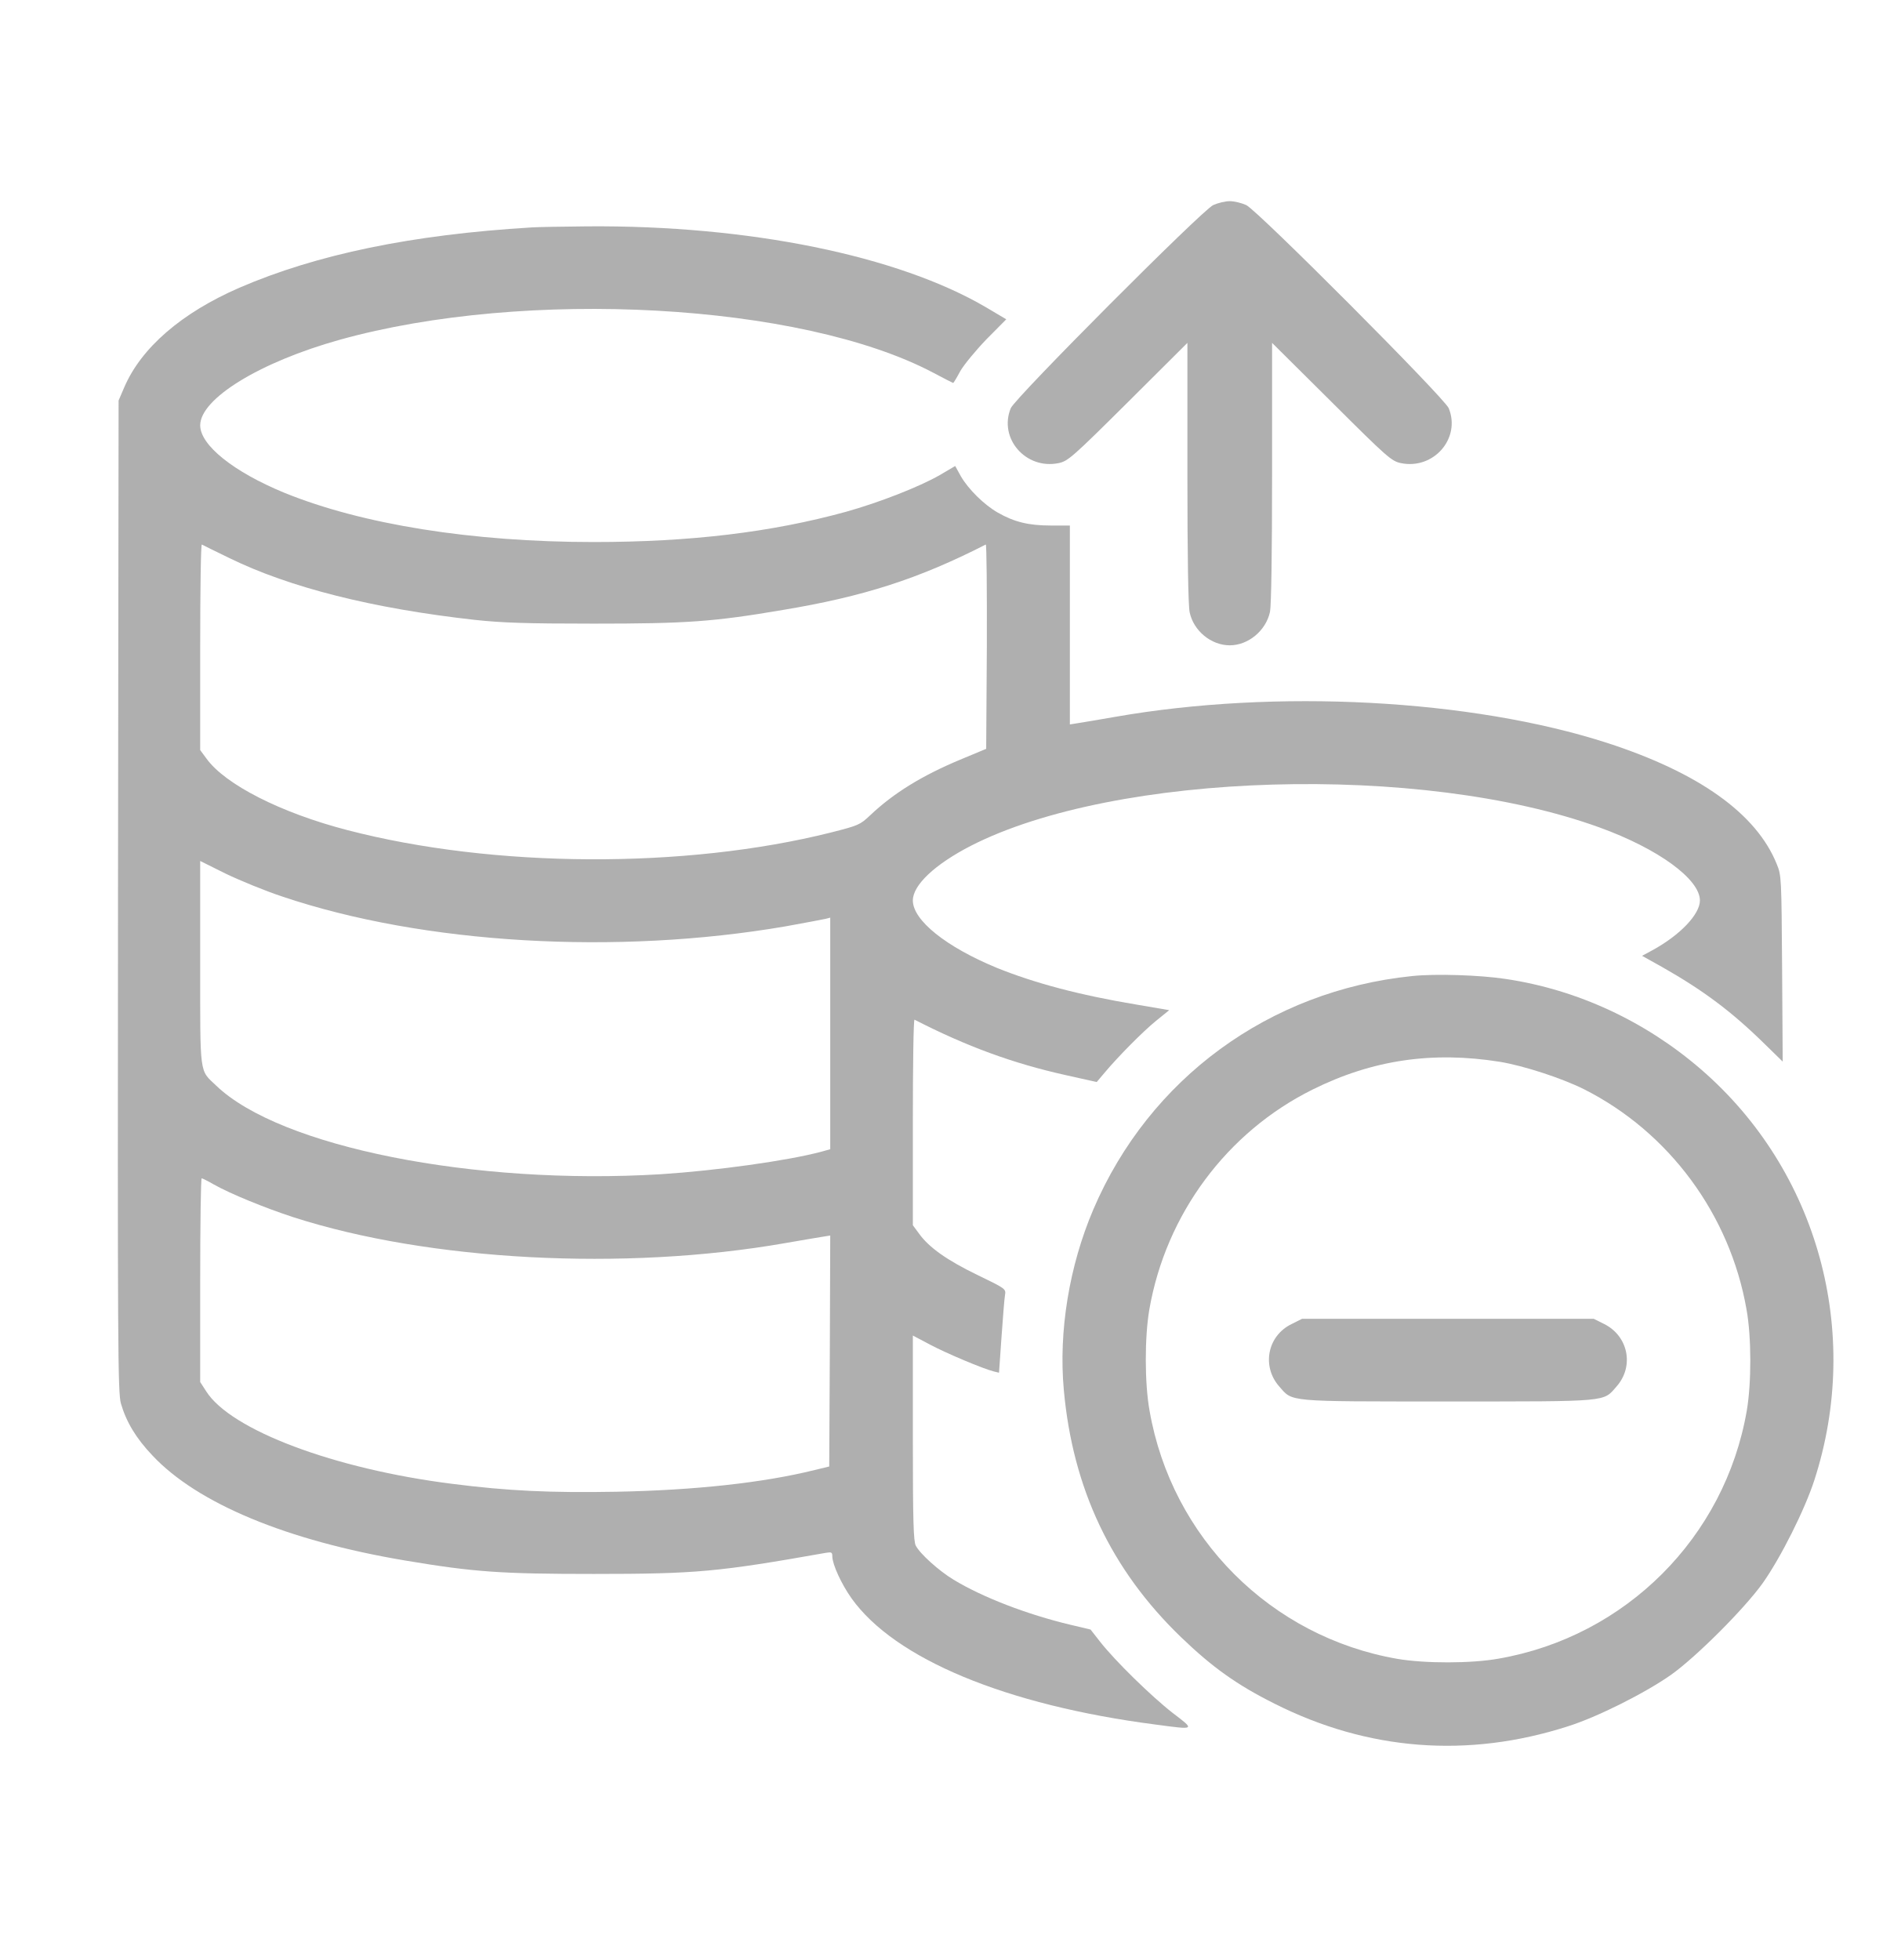
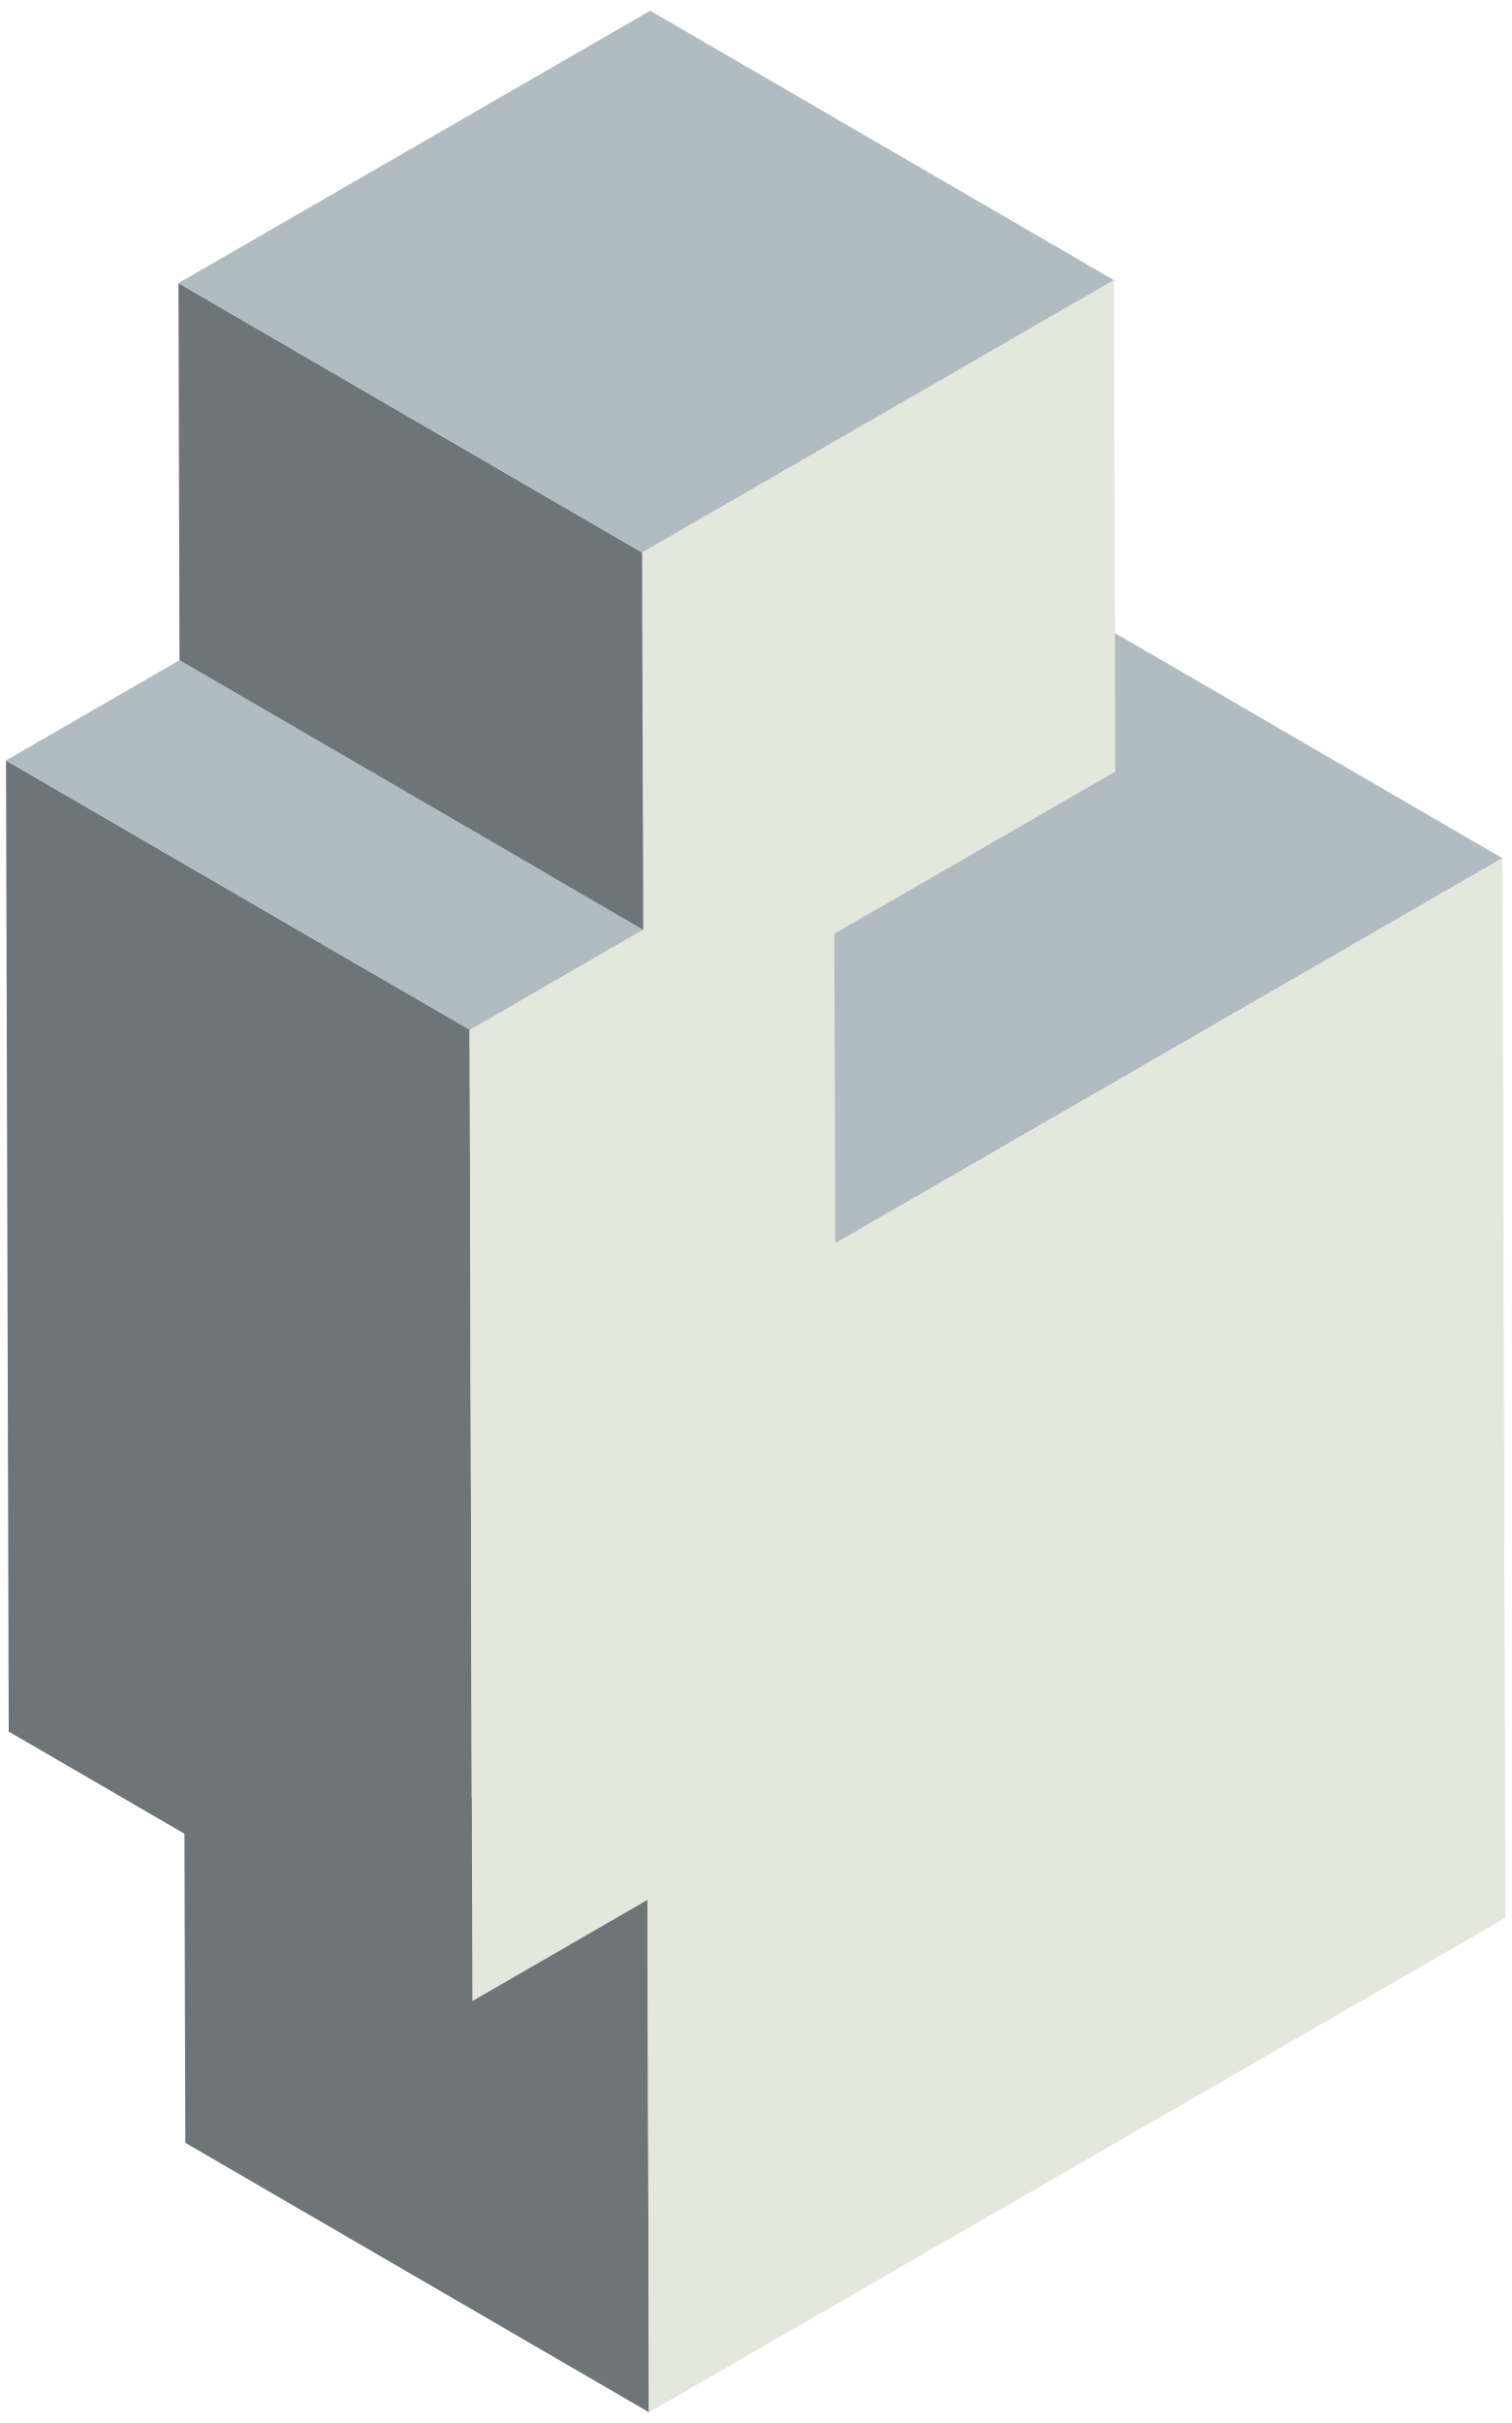
- <svg xmlns="http://www.w3.org/2000/svg" width="32" height="33" viewBox="0 0 32 33" fill="none">
-   <path d="M20.428 3.453C20.234 3.547 17.096 6.695 17.02 6.872C16.811 7.38 17.274 7.912 17.827 7.797C17.983 7.763 18.053 7.704 18.995 6.768L19.994 5.773V7.95C19.994 9.404 20.008 10.191 20.032 10.309C20.098 10.622 20.394 10.865 20.707 10.865C21.02 10.865 21.316 10.618 21.385 10.302C21.406 10.194 21.42 9.338 21.42 7.95V5.773L22.422 6.768C23.361 7.704 23.43 7.763 23.587 7.797C24.14 7.912 24.602 7.38 24.394 6.872C24.317 6.695 21.18 3.547 20.985 3.453C20.909 3.418 20.783 3.387 20.707 3.387C20.63 3.387 20.505 3.418 20.428 3.453Z" fill="#AFAFAF" />
-   <path d="M8.954 3.829C6.93 3.95 5.33 4.284 4.032 4.844C3.055 5.269 2.377 5.856 2.091 6.524L1.997 6.743L1.987 15.091C1.98 22.653 1.984 23.453 2.036 23.63C2.126 23.94 2.29 24.215 2.568 24.507C3.326 25.314 4.832 25.94 6.822 26.274C7.984 26.469 8.436 26.5 9.997 26.5C11.73 26.5 12.095 26.465 13.904 26.145C14.004 26.128 14.015 26.135 14.015 26.208C14.018 26.343 14.168 26.67 14.338 26.91C15.065 27.93 16.937 28.709 19.458 29.036C20.133 29.126 20.126 29.13 19.747 28.841C19.385 28.559 18.777 27.964 18.526 27.644L18.363 27.436L18.025 27.356C17.295 27.182 16.544 26.893 16.057 26.597C15.81 26.448 15.493 26.163 15.42 26.023C15.382 25.947 15.371 25.616 15.371 24.208V22.486L15.66 22.639C15.935 22.785 16.554 23.046 16.735 23.091L16.822 23.112L16.864 22.51C16.888 22.18 16.912 21.86 16.923 21.804C16.94 21.7 16.933 21.696 16.46 21.467C15.949 21.22 15.643 21.004 15.476 20.771L15.371 20.629V18.893C15.371 17.936 15.382 17.161 15.399 17.168C16.272 17.616 17.058 17.905 17.952 18.103L18.467 18.218L18.596 18.065C18.829 17.787 19.246 17.366 19.469 17.185L19.688 17.008L19.138 16.914C18.175 16.754 17.42 16.552 16.784 16.295C15.931 15.943 15.371 15.495 15.371 15.161C15.371 14.9 15.744 14.552 16.345 14.242C18.78 12.994 23.935 12.841 26.937 13.933C27.924 14.291 28.624 14.803 28.624 15.161C28.624 15.394 28.29 15.745 27.824 15.999L27.65 16.093L27.987 16.281C28.679 16.674 29.156 17.029 29.712 17.575L30.018 17.874L30.008 16.309C29.997 14.775 29.997 14.74 29.918 14.549C29.577 13.7 28.606 13.008 27.058 12.507C24.77 11.77 21.483 11.596 18.78 12.069C18.502 12.117 18.217 12.166 18.147 12.176L18.015 12.197V10.521V8.848H17.691C17.323 8.848 17.079 8.789 16.804 8.632C16.575 8.503 16.304 8.236 16.178 8.016L16.084 7.846L15.824 7.999C15.479 8.197 14.801 8.462 14.241 8.618C12.985 8.963 11.622 9.126 9.997 9.126C7.949 9.126 6.095 8.83 4.784 8.295C3.931 7.943 3.371 7.495 3.371 7.161C3.371 6.712 4.377 6.096 5.719 5.721C8.85 4.848 13.49 5.102 15.712 6.274C15.893 6.371 16.046 6.448 16.05 6.448C16.057 6.448 16.112 6.357 16.171 6.246C16.234 6.138 16.432 5.898 16.613 5.71L16.944 5.376L16.61 5.178C15.121 4.302 12.603 3.79 9.893 3.811C9.472 3.815 9.051 3.822 8.954 3.829ZM3.858 9.394C4.881 9.895 6.283 10.246 7.997 10.437C8.457 10.486 8.853 10.5 9.997 10.5C11.559 10.5 12.011 10.469 13.18 10.27C14.544 10.044 15.469 9.745 16.599 9.168C16.613 9.161 16.62 9.933 16.617 10.883L16.606 12.608L16.164 12.792C15.524 13.06 15.048 13.352 14.651 13.728C14.481 13.888 14.457 13.898 13.994 14.016C11.542 14.632 8.311 14.618 5.844 13.975C4.731 13.686 3.792 13.21 3.476 12.771L3.371 12.629V10.893C3.371 9.936 3.382 9.161 3.399 9.168C3.413 9.175 3.618 9.279 3.858 9.394ZM4.763 15.098C7.131 15.895 10.384 16.086 13.232 15.596C13.559 15.536 13.858 15.481 13.904 15.47L13.98 15.45V17.397V19.349L13.834 19.39C13.264 19.543 12.057 19.71 11.128 19.77C7.984 19.961 4.711 19.31 3.639 18.277C3.354 18.006 3.371 18.135 3.371 16.211V14.496L3.799 14.709C4.036 14.823 4.467 15.001 4.763 15.098ZM3.601 19.943C3.879 20.1 4.457 20.336 4.937 20.493C7.222 21.23 10.512 21.404 13.215 20.931C13.493 20.883 13.778 20.834 13.851 20.823L13.98 20.802L13.973 22.747L13.963 24.691L13.719 24.75C12.85 24.966 11.695 25.091 10.38 25.116C9.264 25.136 8.547 25.102 7.615 24.983C5.625 24.733 3.883 24.076 3.472 23.425L3.371 23.269V21.554C3.371 20.611 3.382 19.839 3.396 19.839C3.406 19.839 3.5 19.884 3.601 19.943Z" fill="#AFAFAF" />
-   <path d="M23.774 16.434C21.371 16.681 19.353 18.159 18.411 20.361C18.004 21.314 17.823 22.416 17.913 23.401C18.063 25.063 18.71 26.43 19.886 27.564C20.414 28.072 20.828 28.368 21.461 28.684C23.033 29.477 24.717 29.606 26.397 29.067C26.898 28.91 27.705 28.503 28.14 28.197C28.564 27.895 29.371 27.088 29.68 26.657C29.983 26.229 30.387 25.425 30.55 24.924C31.36 22.43 30.613 19.71 28.644 18.006C27.708 17.196 26.564 16.663 25.357 16.483C24.922 16.416 24.167 16.392 23.774 16.434ZM25.253 17.877C25.656 17.943 26.296 18.152 26.668 18.337C28.105 19.06 29.131 20.451 29.409 22.048C29.493 22.51 29.493 23.286 29.413 23.752C29.044 25.884 27.374 27.554 25.235 27.926C24.773 28.009 23.997 28.009 23.531 27.93C21.399 27.561 19.729 25.891 19.357 23.752C19.273 23.29 19.273 22.514 19.353 22.048C19.632 20.444 20.658 19.06 22.105 18.343C23.113 17.843 24.122 17.697 25.253 17.877Z" fill="#AFAFAF" />
-   <path d="M21.744 22.295C21.341 22.493 21.243 23.004 21.539 23.342C21.772 23.606 21.633 23.596 24.381 23.596C27.128 23.596 26.989 23.606 27.222 23.342C27.521 23.001 27.417 22.493 27.01 22.291L26.836 22.204H24.381H21.925L21.744 22.295Z" fill="#AFAFAF" />
+ <svg xmlns="http://www.w3.org/2000/svg" width="126" height="202" viewBox="0 0 126 202" fill="none">
+   <path d="M54.103 201.107L15.45 178.643L15.326 135.929L53.978 158.392L54.103 201.107Z" fill="#6E7578" />
+   <path d="M69.634 103.656L30.981 81.192L86.595 49.084L125.248 71.547L69.634 103.656Z" fill="#B0BCC2" />
+   <path d="M39.38 166.823L0.727 144.36L0.5 63.395L39.153 85.854L39.38 166.823Z" fill="#6E7578" />
+   <path d="M39.153 85.854L0.5 63.394L14.964 55.04L53.617 77.503L39.153 85.854Z" fill="#B0BCC2" />
+   <path d="M92.858 23.352L92.975 64.327L69.561 77.844L69.634 103.656L125.248 71.548L125.5 159.884L54.103 201.107L53.978 158.392L39.38 166.823L39.153 85.854L53.617 77.504L53.529 46.061L92.858 23.352Z" fill="#E4E7DB" />
+   <path d="M53.617 77.503L14.964 55.04L14.876 23.601L53.529 46.06L53.617 77.503Z" fill="#6E7578" />
+   <path d="M53.529 46.061L14.876 23.601L54.205 0.893L92.858 23.352L53.529 46.061Z" fill="#B0BCC2" />
</svg>
